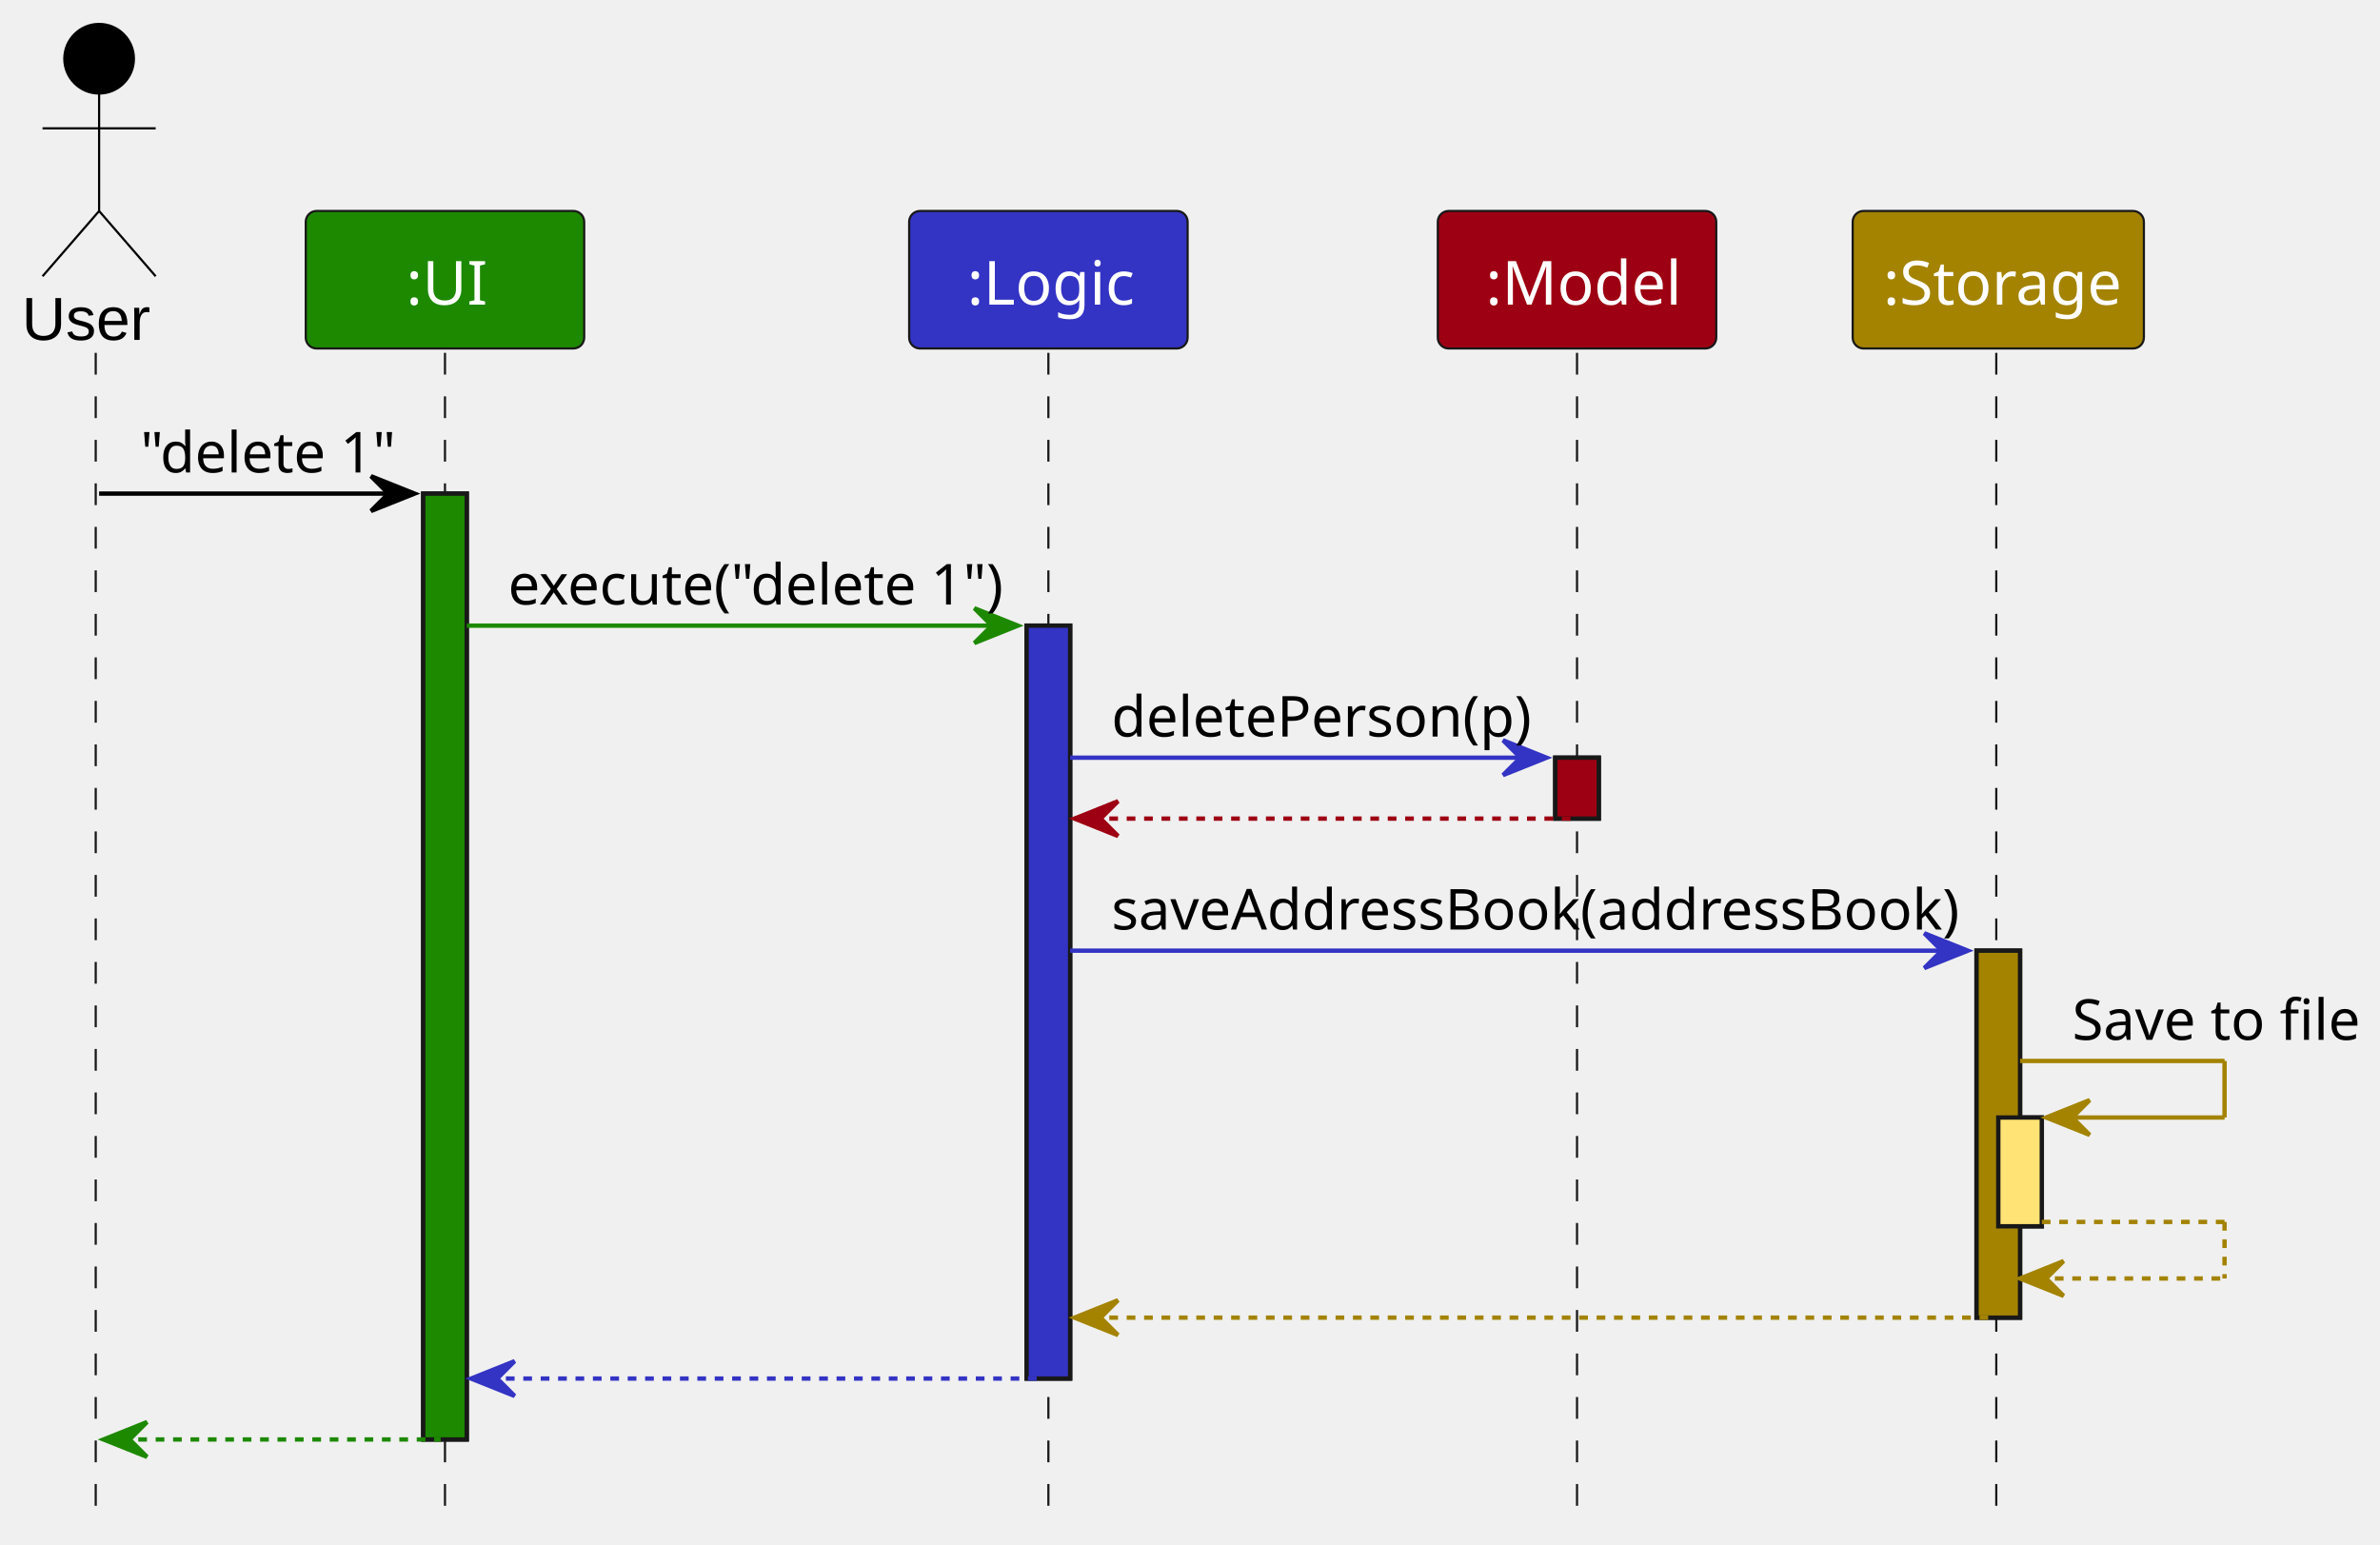
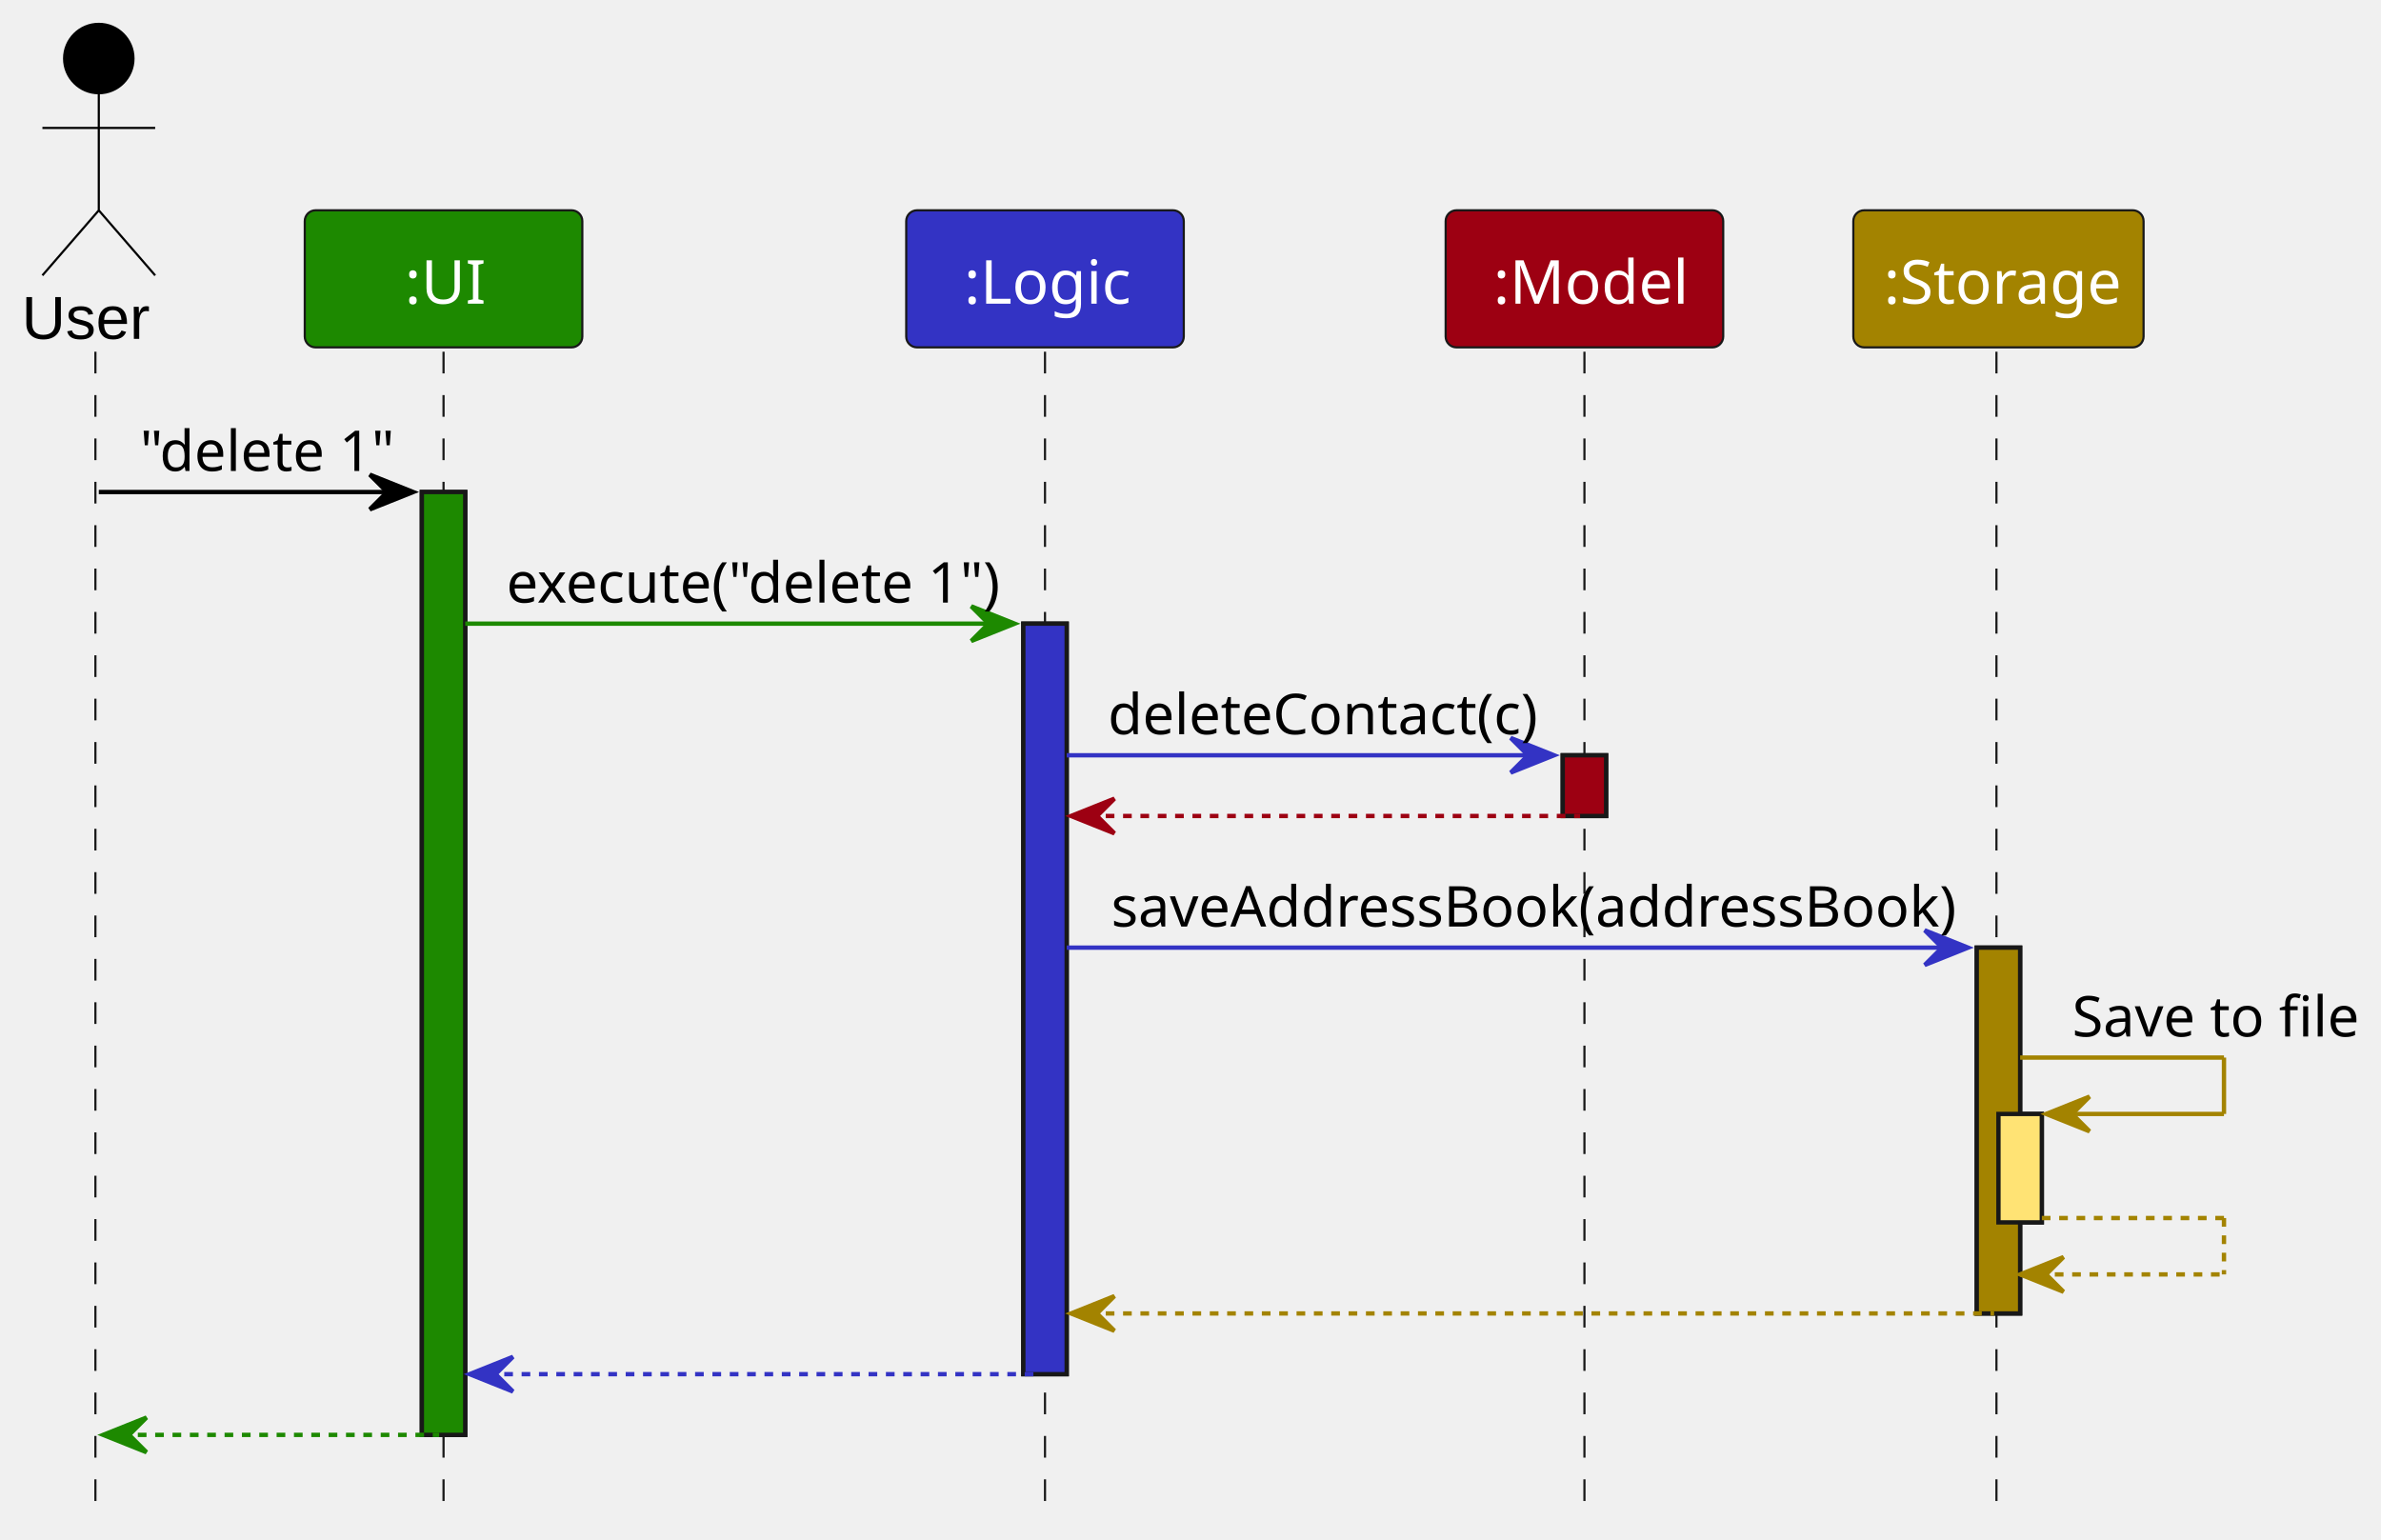
- <svg xmlns="http://www.w3.org/2000/svg" contentStyleType="text/css" height="355px" preserveAspectRatio="none" style="width:547px;height:355px;background:#FFFFFF;" version="1.1" viewBox="0 0 547 355" width="547px" zoomAndPan="magnify">
+ <svg xmlns="http://www.w3.org/2000/svg" contentStyleType="text/css" height="355px" preserveAspectRatio="none" style="width:549px;height:355px;background:#FFFFFF;" version="1.1" viewBox="0 0 549 355" width="549px" zoomAndPan="magnify">
  <defs />
  <g>
    <rect fill="#1D8900" height="217.406" style="stroke:#181818;stroke-width:1.0;" width="10" x="97.27" y="113.45" />
    <rect fill="#3333C4" height="173.055" style="stroke:#181818;stroke-width:1.0;" width="10" x="235.952" y="143.802" />
-     <rect fill="#9D0012" height="14" style="stroke:#181818;stroke-width:1.0;" width="10" x="357.45" y="174.153" />
-     <rect fill="#A38300" height="84.352" style="stroke:#181818;stroke-width:1.0;" width="10" x="454.271" y="218.505" />
-     <rect fill="#FFE374" height="25" style="stroke:#181818;stroke-width:1.0;" width="10" x="459.271" y="256.856" />
+     <rect fill="#9D0012" height="14" style="stroke:#181818;stroke-width:1.0;" width="10" x="360.332" y="174.153" />
+     <rect fill="#A38300" height="84.352" style="stroke:#181818;stroke-width:1.0;" width="10" x="455.793" y="218.505" />
+     <rect fill="#FFE374" height="25" style="stroke:#181818;stroke-width:1.0;" width="10" x="460.793" y="256.856" />
    <line style="stroke:#181818;stroke-width:0.5;stroke-dasharray:5.0,5.0;" x1="22" x2="22" y1="81.099" y2="348.856" />
    <line style="stroke:#181818;stroke-width:0.5;stroke-dasharray:5.0,5.0;" x1="102.27" x2="102.27" y1="81.099" y2="348.856" />
    <line style="stroke:#181818;stroke-width:0.5;stroke-dasharray:5.0,5.0;" x1="240.952" x2="240.952" y1="81.099" y2="348.856" />
-     <line style="stroke:#181818;stroke-width:0.5;stroke-dasharray:5.0,5.0;" x1="362.45" x2="362.45" y1="81.099" y2="348.856" />
-     <line style="stroke:#181818;stroke-width:0.5;stroke-dasharray:5.0,5.0;" x1="458.809" x2="458.809" y1="81.099" y2="348.856" />
+     <line style="stroke:#181818;stroke-width:0.5;stroke-dasharray:5.0,5.0;" x1="365.332" x2="365.332" y1="81.099" y2="348.856" />
+     <line style="stroke:#181818;stroke-width:0.5;stroke-dasharray:5.0,5.0;" x1="460.332" x2="460.332" y1="81.099" y2="348.856" />
    <text fill="#000000" font-family="Arial" font-size="14" lengthAdjust="spacing" textLength="29.559" x="5" y="78.132">User</text>
    <ellipse cx="22.779" cy="13.5" fill="#000000" rx="8" ry="8" style="stroke:#000000;stroke-width:0.5;" />
    <path d="M22.779,21.5 L22.779,48.5 M9.779,29.5 L35.779,29.5 M22.779,48.5 L9.779,63.5 M22.779,48.5 L35.779,63.5 " fill="none" style="stroke:#000000;stroke-width:0.5;" />
    <rect fill="#1D8900" height="31.609" rx="2.5" ry="2.5" style="stroke:#181818;stroke-width:0.5;" width="64" x="70.27" y="48.489" />
    <text fill="#FFFFFF" font-family="sans-serif" font-size="14" lengthAdjust="spacing" textLength="17.89" x="93.326" y="70.022">:UI</text>
    <rect fill="#3333C4" height="31.609" rx="2.5" ry="2.5" style="stroke:#181818;stroke-width:0.5;" width="64" x="208.952" y="48.489" />
    <text fill="#FFFFFF" font-family="sans-serif" font-size="14" lengthAdjust="spacing" textLength="37.358" x="222.273" y="70.022">:Logic</text>
-     <rect fill="#9D0012" height="31.609" rx="2.5" ry="2.5" style="stroke:#181818;stroke-width:0.5;" width="64" x="330.45" y="48.489" />
-     <text fill="#FFFFFF" font-family="sans-serif" font-size="14" lengthAdjust="spacing" textLength="42.02" x="341.44" y="70.022">:Model</text>
-     <rect fill="#A38300" height="31.609" rx="2.5" ry="2.5" style="stroke:#181818;stroke-width:0.5;" width="66.924" x="425.809" y="48.489" />
-     <text fill="#FFFFFF" font-family="sans-serif" font-size="14" lengthAdjust="spacing" textLength="52.924" x="432.809" y="70.022">:Storage</text>
+     <rect fill="#9D0012" height="31.609" rx="2.5" ry="2.5" style="stroke:#181818;stroke-width:0.5;" width="64" x="333.332" y="48.489" />
+     <text fill="#FFFFFF" font-family="sans-serif" font-size="14" lengthAdjust="spacing" textLength="42.02" x="344.321" y="70.022">:Model</text>
+     <rect fill="#A38300" height="31.609" rx="2.5" ry="2.5" style="stroke:#181818;stroke-width:0.5;" width="66.924" x="427.332" y="48.489" />
+     <text fill="#FFFFFF" font-family="sans-serif" font-size="14" lengthAdjust="spacing" textLength="52.924" x="434.332" y="70.022">:Storage</text>
    <rect fill="#1D8900" height="217.406" style="stroke:#181818;stroke-width:1.0;" width="10" x="97.27" y="113.45" />
    <rect fill="#3333C4" height="173.055" style="stroke:#181818;stroke-width:1.0;" width="10" x="235.952" y="143.802" />
-     <rect fill="#9D0012" height="14" style="stroke:#181818;stroke-width:1.0;" width="10" x="357.45" y="174.153" />
-     <rect fill="#A38300" height="84.352" style="stroke:#181818;stroke-width:1.0;" width="10" x="454.271" y="218.505" />
-     <rect fill="#FFE374" height="25" style="stroke:#181818;stroke-width:1.0;" width="10" x="459.271" y="256.856" />
+     <rect fill="#9D0012" height="14" style="stroke:#181818;stroke-width:1.0;" width="10" x="360.332" y="174.153" />
+     <rect fill="#A38300" height="84.352" style="stroke:#181818;stroke-width:1.0;" width="10" x="455.793" y="218.505" />
+     <rect fill="#FFE374" height="25" style="stroke:#181818;stroke-width:1.0;" width="10" x="460.793" y="256.856" />
    <polygon fill="#000000" points="85.27,109.45,95.27,113.45,85.27,117.45,89.27,113.45" style="stroke:#000000;stroke-width:1.0;" />
    <line style="stroke:#000000;stroke-width:1.0;" x1="22.779" x2="91.27" y1="113.45" y2="113.45" />
    <text fill="#000000" font-family="sans-serif" font-size="13" lengthAdjust="spacing" textLength="55.491" x="32.279" y="108.594">"delete 1"</text>
    <polygon fill="#1D8900" points="223.952,139.802,233.952,143.802,223.952,147.802,227.952,143.802" style="stroke:#1D8900;stroke-width:1.0;" />
    <line style="stroke:#1D8900;stroke-width:1.0;" x1="107.27" x2="229.952" y1="143.802" y2="143.802" />
    <text fill="#000000" font-family="sans-serif" font-size="13" lengthAdjust="spacing" textLength="109.681" x="116.77" y="138.945">execute("delete 1")</text>
-     <polygon fill="#3333C4" points="345.45,170.153,355.45,174.153,345.45,178.153,349.45,174.153" style="stroke:#3333C4;stroke-width:1.0;" />
-     <line style="stroke:#3333C4;stroke-width:1.0;" x1="245.952" x2="351.45" y1="174.153" y2="174.153" />
-     <text fill="#000000" font-family="sans-serif" font-size="13" lengthAdjust="spacing" textLength="92.498" x="255.452" y="169.297">deletePerson(p)</text>
+     <polygon fill="#3333C4" points="348.332,170.153,358.332,174.153,348.332,178.153,352.332,174.153" style="stroke:#3333C4;stroke-width:1.0;" />
+     <line style="stroke:#3333C4;stroke-width:1.0;" x1="245.952" x2="354.332" y1="174.153" y2="174.153" />
+     <text fill="#000000" font-family="sans-serif" font-size="13" lengthAdjust="spacing" textLength="95.38" x="255.452" y="169.297">deleteContact(c)</text>
    <polygon fill="#9D0012" points="256.952,184.153,246.952,188.153,256.952,192.153,252.952,188.153" style="stroke:#9D0012;stroke-width:1.0;" />
-     <line style="stroke:#9D0012;stroke-width:1.0;stroke-dasharray:2.0,2.0;" x1="250.952" x2="361.45" y1="188.153" y2="188.153" />
-     <polygon fill="#3333C4" points="442.271,214.505,452.271,218.505,442.271,222.505,446.271,218.505" style="stroke:#3333C4;stroke-width:1.0;" />
-     <line style="stroke:#3333C4;stroke-width:1.0;" x1="245.952" x2="448.271" y1="218.505" y2="218.505" />
-     <text fill="#000000" font-family="sans-serif" font-size="13" lengthAdjust="spacing" textLength="189.319" x="255.452" y="213.648">saveAddressBook(addressBook)</text>
-     <line style="stroke:#A38300;stroke-width:1.0;" x1="464.271" x2="511.271" y1="243.856" y2="243.856" />
-     <line style="stroke:#A38300;stroke-width:1.0;" x1="511.271" x2="511.271" y1="243.856" y2="256.856" />
-     <line style="stroke:#A38300;stroke-width:1.0;" x1="470.271" x2="511.271" y1="256.856" y2="256.856" />
-     <polygon fill="#A38300" points="480.271,252.856,470.271,256.856,480.271,260.856,476.271,256.856" style="stroke:#A38300;stroke-width:1.0;" />
-     <text fill="#000000" font-family="sans-serif" font-size="13" lengthAdjust="spacing" textLength="64.314" x="476.271" y="239">Save to file</text>
-     <line style="stroke:#A38300;stroke-width:1.0;stroke-dasharray:2.0,2.0;" x1="469.271" x2="511.271" y1="280.856" y2="280.856" />
-     <line style="stroke:#A38300;stroke-width:1.0;stroke-dasharray:2.0,2.0;" x1="511.271" x2="511.271" y1="280.856" y2="293.856" />
-     <line style="stroke:#A38300;stroke-width:1.0;stroke-dasharray:2.0,2.0;" x1="464.271" x2="511.271" y1="293.856" y2="293.856" />
-     <polygon fill="#A38300" points="474.271,289.856,464.271,293.856,474.271,297.856,470.271,293.856" style="stroke:#A38300;stroke-width:1.0;" />
+     <line style="stroke:#9D0012;stroke-width:1.0;stroke-dasharray:2.0,2.0;" x1="250.952" x2="364.332" y1="188.153" y2="188.153" />
+     <polygon fill="#3333C4" points="443.793,214.505,453.793,218.505,443.793,222.505,447.793,218.505" style="stroke:#3333C4;stroke-width:1.0;" />
+     <line style="stroke:#3333C4;stroke-width:1.0;" x1="245.952" x2="449.793" y1="218.505" y2="218.505" />
+     <text fill="#000000" font-family="sans-serif" font-size="13" lengthAdjust="spacing" textLength="189.319" x="256.213" y="213.648">saveAddressBook(addressBook)</text>
+     <line style="stroke:#A38300;stroke-width:1.0;" x1="465.793" x2="512.793" y1="243.856" y2="243.856" />
+     <line style="stroke:#A38300;stroke-width:1.0;" x1="512.793" x2="512.793" y1="243.856" y2="256.856" />
+     <line style="stroke:#A38300;stroke-width:1.0;" x1="471.793" x2="512.793" y1="256.856" y2="256.856" />
+     <polygon fill="#A38300" points="481.793,252.856,471.793,256.856,481.793,260.856,477.793,256.856" style="stroke:#A38300;stroke-width:1.0;" />
+     <text fill="#000000" font-family="sans-serif" font-size="13" lengthAdjust="spacing" textLength="64.314" x="477.793" y="239">Save to file</text>
+     <line style="stroke:#A38300;stroke-width:1.0;stroke-dasharray:2.0,2.0;" x1="470.793" x2="512.793" y1="280.856" y2="280.856" />
+     <line style="stroke:#A38300;stroke-width:1.0;stroke-dasharray:2.0,2.0;" x1="512.793" x2="512.793" y1="280.856" y2="293.856" />
+     <line style="stroke:#A38300;stroke-width:1.0;stroke-dasharray:2.0,2.0;" x1="465.793" x2="512.793" y1="293.856" y2="293.856" />
+     <polygon fill="#A38300" points="475.793,289.856,465.793,293.856,475.793,297.856,471.793,293.856" style="stroke:#A38300;stroke-width:1.0;" />
    <polygon fill="#A38300" points="256.952,298.856,246.952,302.856,256.952,306.856,252.952,302.856" style="stroke:#A38300;stroke-width:1.0;" />
-     <line style="stroke:#A38300;stroke-width:1.0;stroke-dasharray:2.0,2.0;" x1="250.952" x2="458.271" y1="302.856" y2="302.856" />
+     <line style="stroke:#A38300;stroke-width:1.0;stroke-dasharray:2.0,2.0;" x1="250.952" x2="459.793" y1="302.856" y2="302.856" />
    <polygon fill="#3333C4" points="118.27,312.856,108.27,316.856,118.27,320.856,114.27,316.856" style="stroke:#3333C4;stroke-width:1.0;" />
    <line style="stroke:#3333C4;stroke-width:1.0;stroke-dasharray:2.0,2.0;" x1="112.27" x2="239.952" y1="316.856" y2="316.856" />
    <polygon fill="#1D8900" points="33.779,326.856,23.779,330.856,33.779,334.856,29.779,330.856" style="stroke:#1D8900;stroke-width:1.0;" />
    <line style="stroke:#1D8900;stroke-width:1.0;stroke-dasharray:2.0,2.0;" x1="27.779" x2="101.27" y1="330.856" y2="330.856" />
  </g>
</svg>
